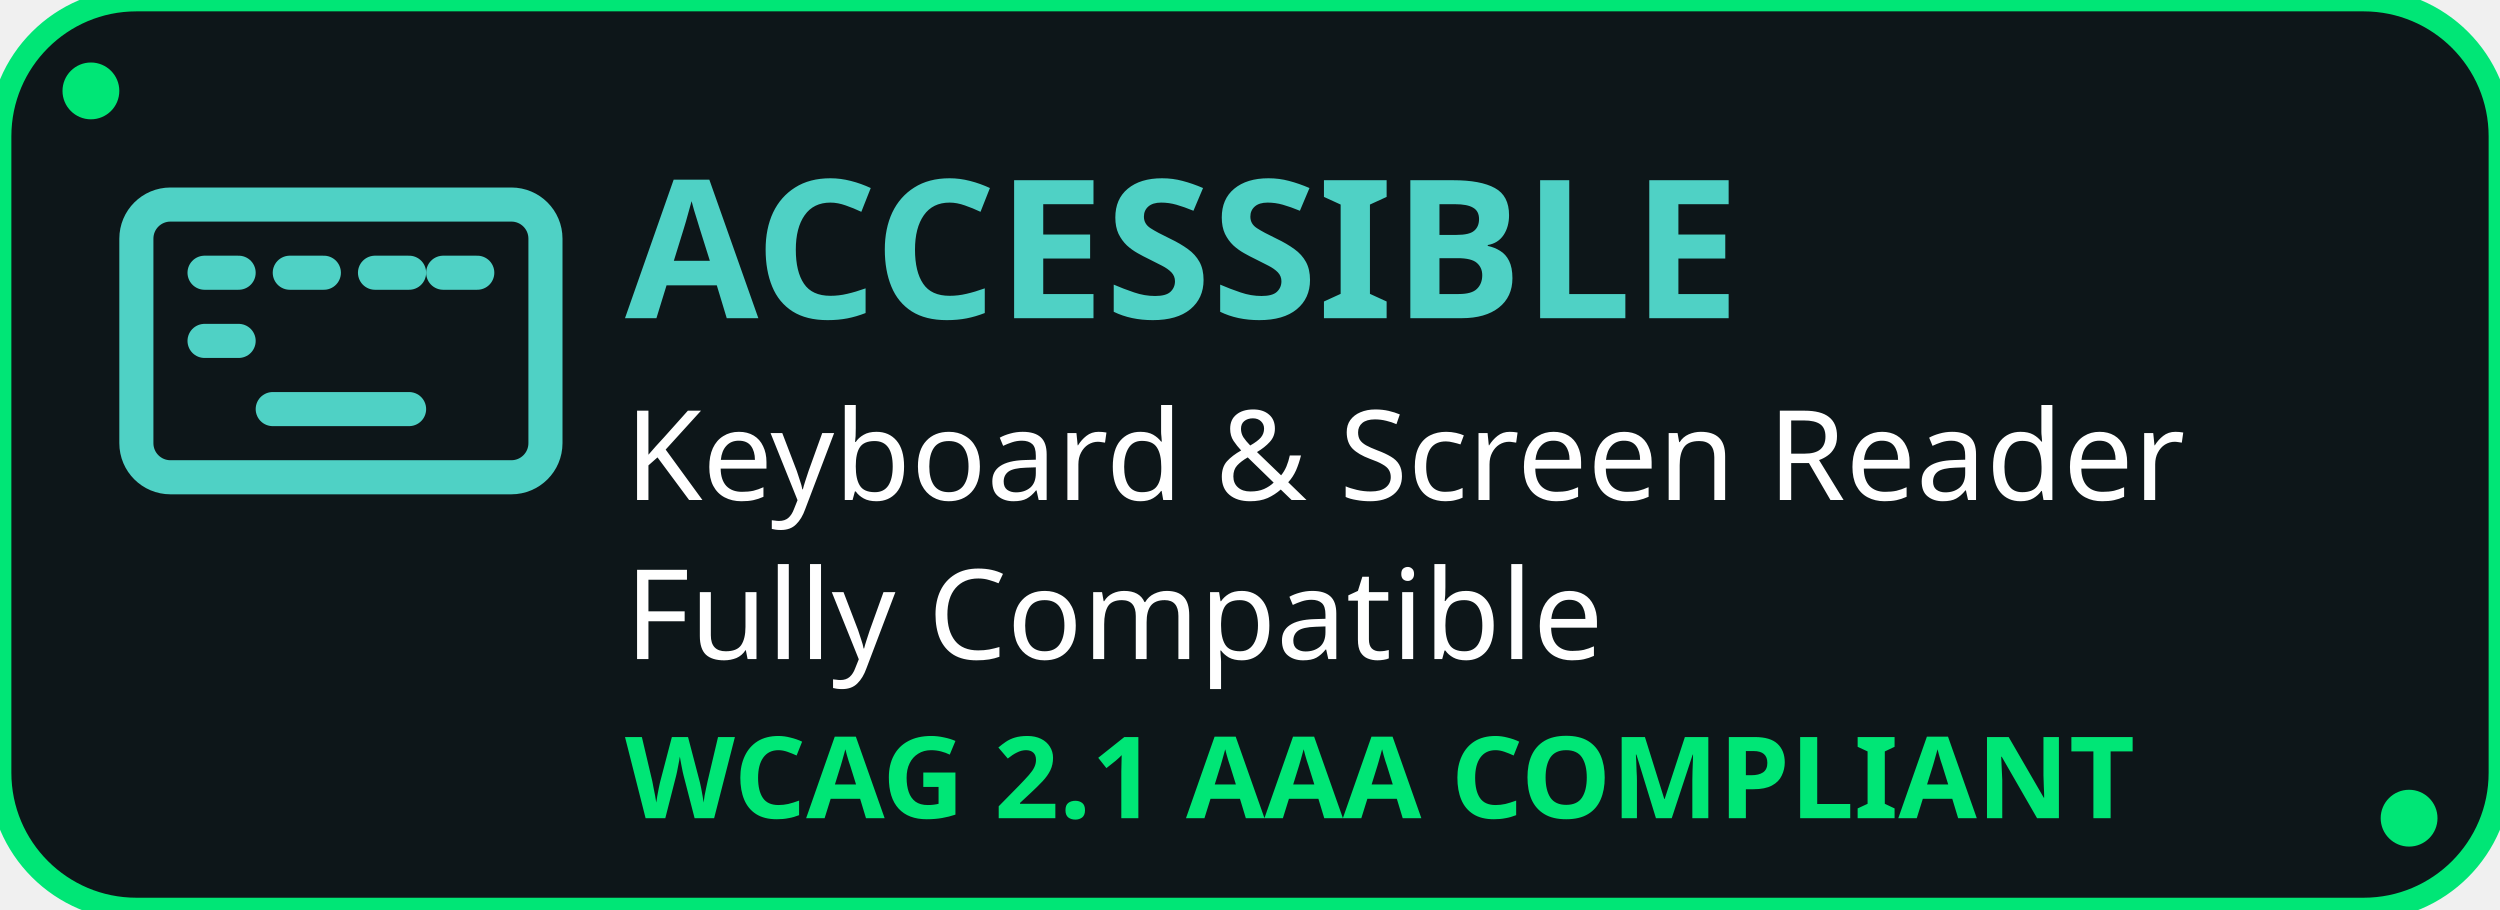
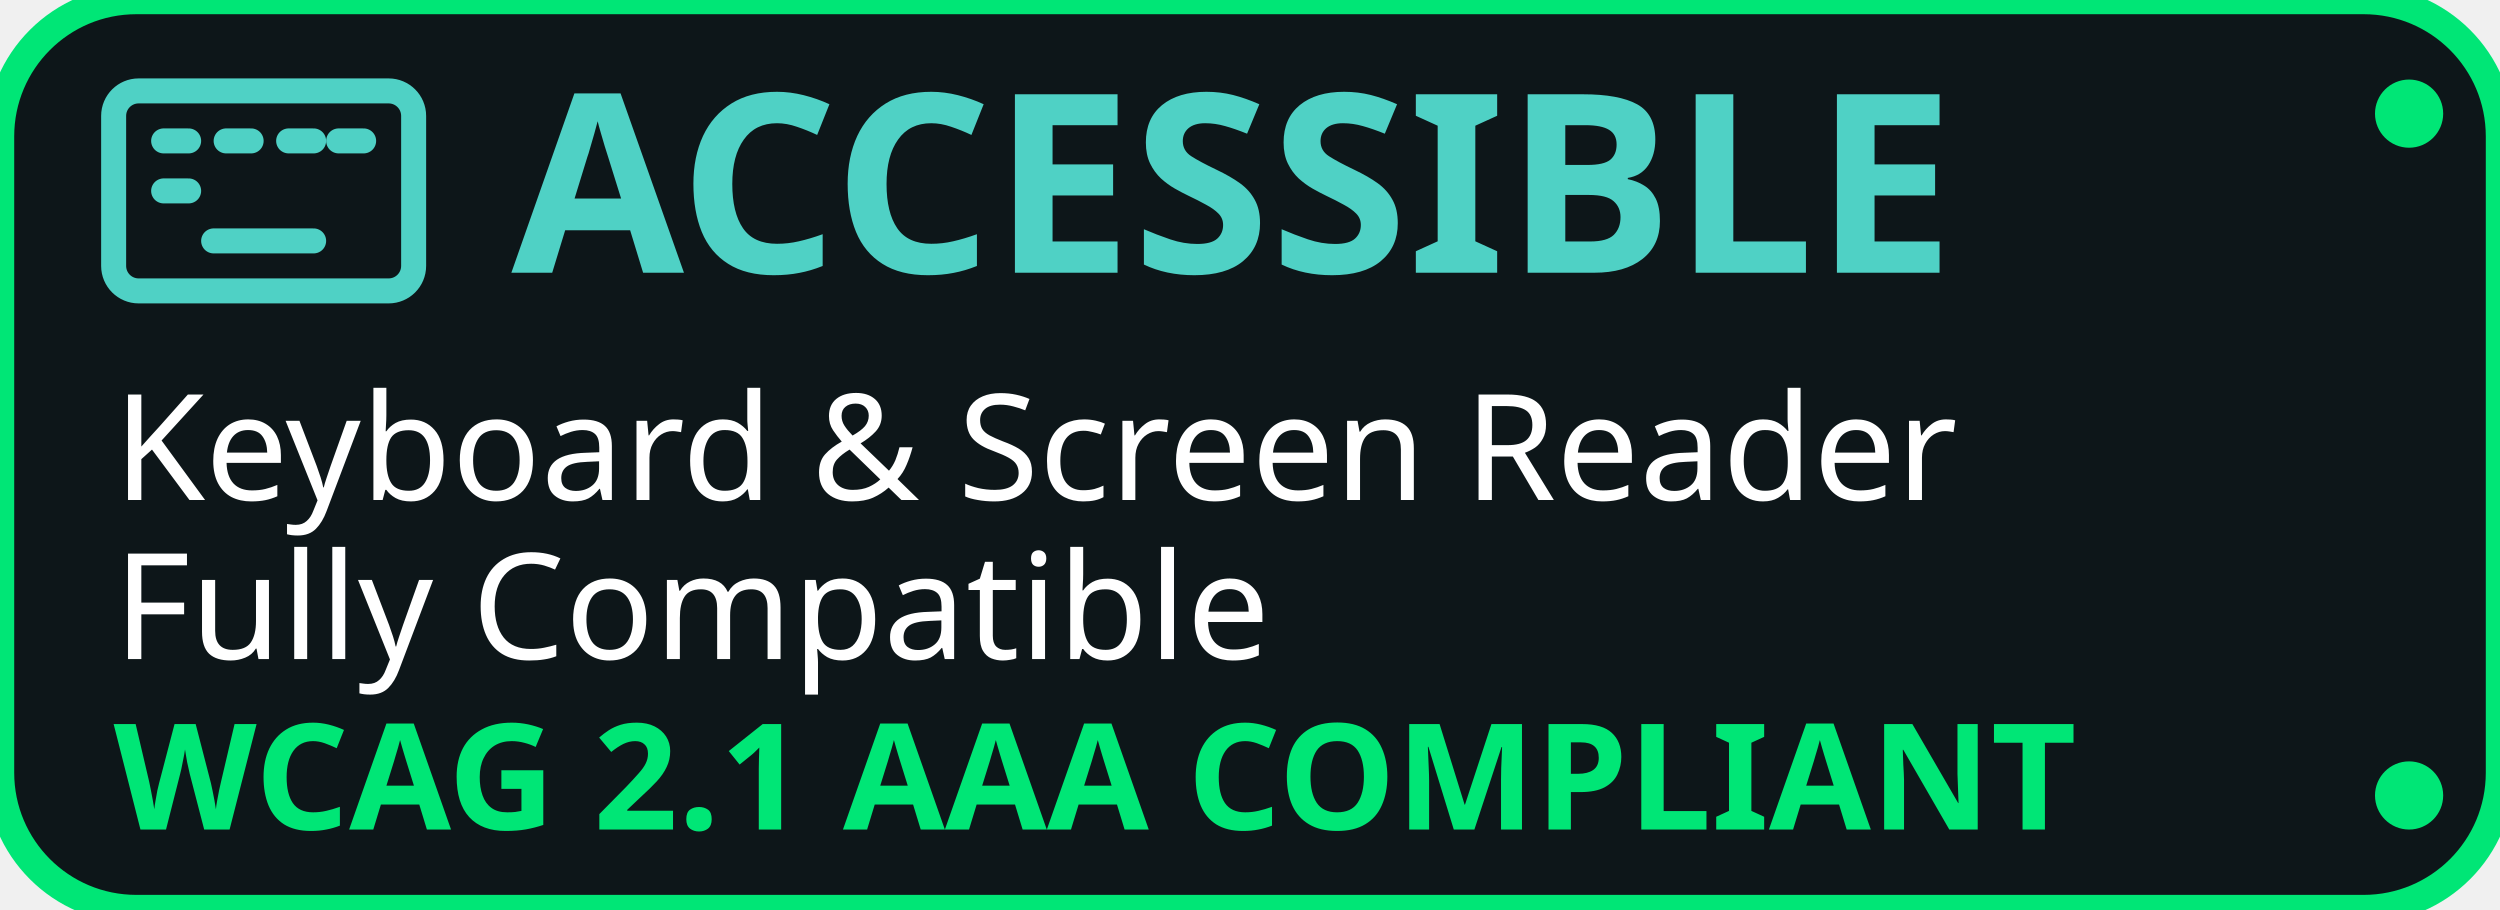
<svg xmlns="http://www.w3.org/2000/svg" width="220" height="80" viewBox="0 0 220 80" fill="none">
-   <rect width="220" height="80" rx="12" fill="#0D1619" stroke="#00E676" stroke-width="2" />
-   <g transform="translate(12, 18) scale(1.5)">
+   <rect width="220" height="80" rx="12" fill="#0D1619" stroke="#00E676" stroke-width="2.5" />
+   <g transform="translate(10, 8) scale(1.1)">
    <rect x="0" y="0" width="24" height="16" rx="2" stroke="#4FD1C5" stroke-width="2" />
    <line x1="4" y1="4" x2="6" y2="4" stroke="#4FD1C5" stroke-width="2" stroke-linecap="round" />
    <line x1="9" y1="4" x2="11" y2="4" stroke="#4FD1C5" stroke-width="2" stroke-linecap="round" />
    <line x1="14" y1="4" x2="16" y2="4" stroke="#4FD1C5" stroke-width="2" stroke-linecap="round" />
    <line x1="4" y1="8" x2="6" y2="8" stroke="#4FD1C5" stroke-width="2" stroke-linecap="round" />
    <line x1="18" y1="4" x2="20" y2="4" stroke="#4FD1C5" stroke-width="2" stroke-linecap="round" />
    <line x1="8" y1="12" x2="16" y2="12" stroke="#4FD1C5" stroke-width="2" stroke-linecap="round" />
  </g>
-   <text fill="#4FD1C5" font-family="Sansation, sans-serif" font-size="17" font-weight="bold" x="55" y="28">ACCESSIBLE</text>
-   <text fill="#FFFFFF" font-family="Sansation, sans-serif" font-size="11" x="55" y="44">Keyboard &amp; Screen Reader</text>
-   <text fill="#FFFFFF" font-family="Sansation, sans-serif" font-size="11" x="55" y="58">Fully Compatible</text>
-   <text fill="#00E676" font-family="Sansation, sans-serif" font-size="10" font-weight="bold" x="55" y="72">WCAG 2.1 AAA COMPLIANT</text>
-   <circle cx="8" cy="8" r="2.5" fill="#00E676" />
-   <circle cx="212" cy="72" r="2.5" fill="#00E676" />
+   <text fill="#4FD1C5" font-family="Sansation, sans-serif" font-size="22" font-weight="bold" x="45" y="24">ACCESSIBLE</text>
+   <text fill="#FFFFFF" font-family="Sansation, sans-serif" font-size="13" x="10" y="44">Keyboard &amp; Screen Reader</text>
+   <text fill="#FFFFFF" font-family="Sansation, sans-serif" font-size="13" x="10" y="58">Fully Compatible</text>
+   <text fill="#00E676" font-family="Sansation, sans-serif" font-size="13" font-weight="bold" x="10" y="73">WCAG 2.1 AAA COMPLIANT</text>
+   <circle cx="212" cy="10" r="3" fill="#00E676" />
+   <circle cx="212" cy="70" r="3" fill="#00E676" />
</svg>
